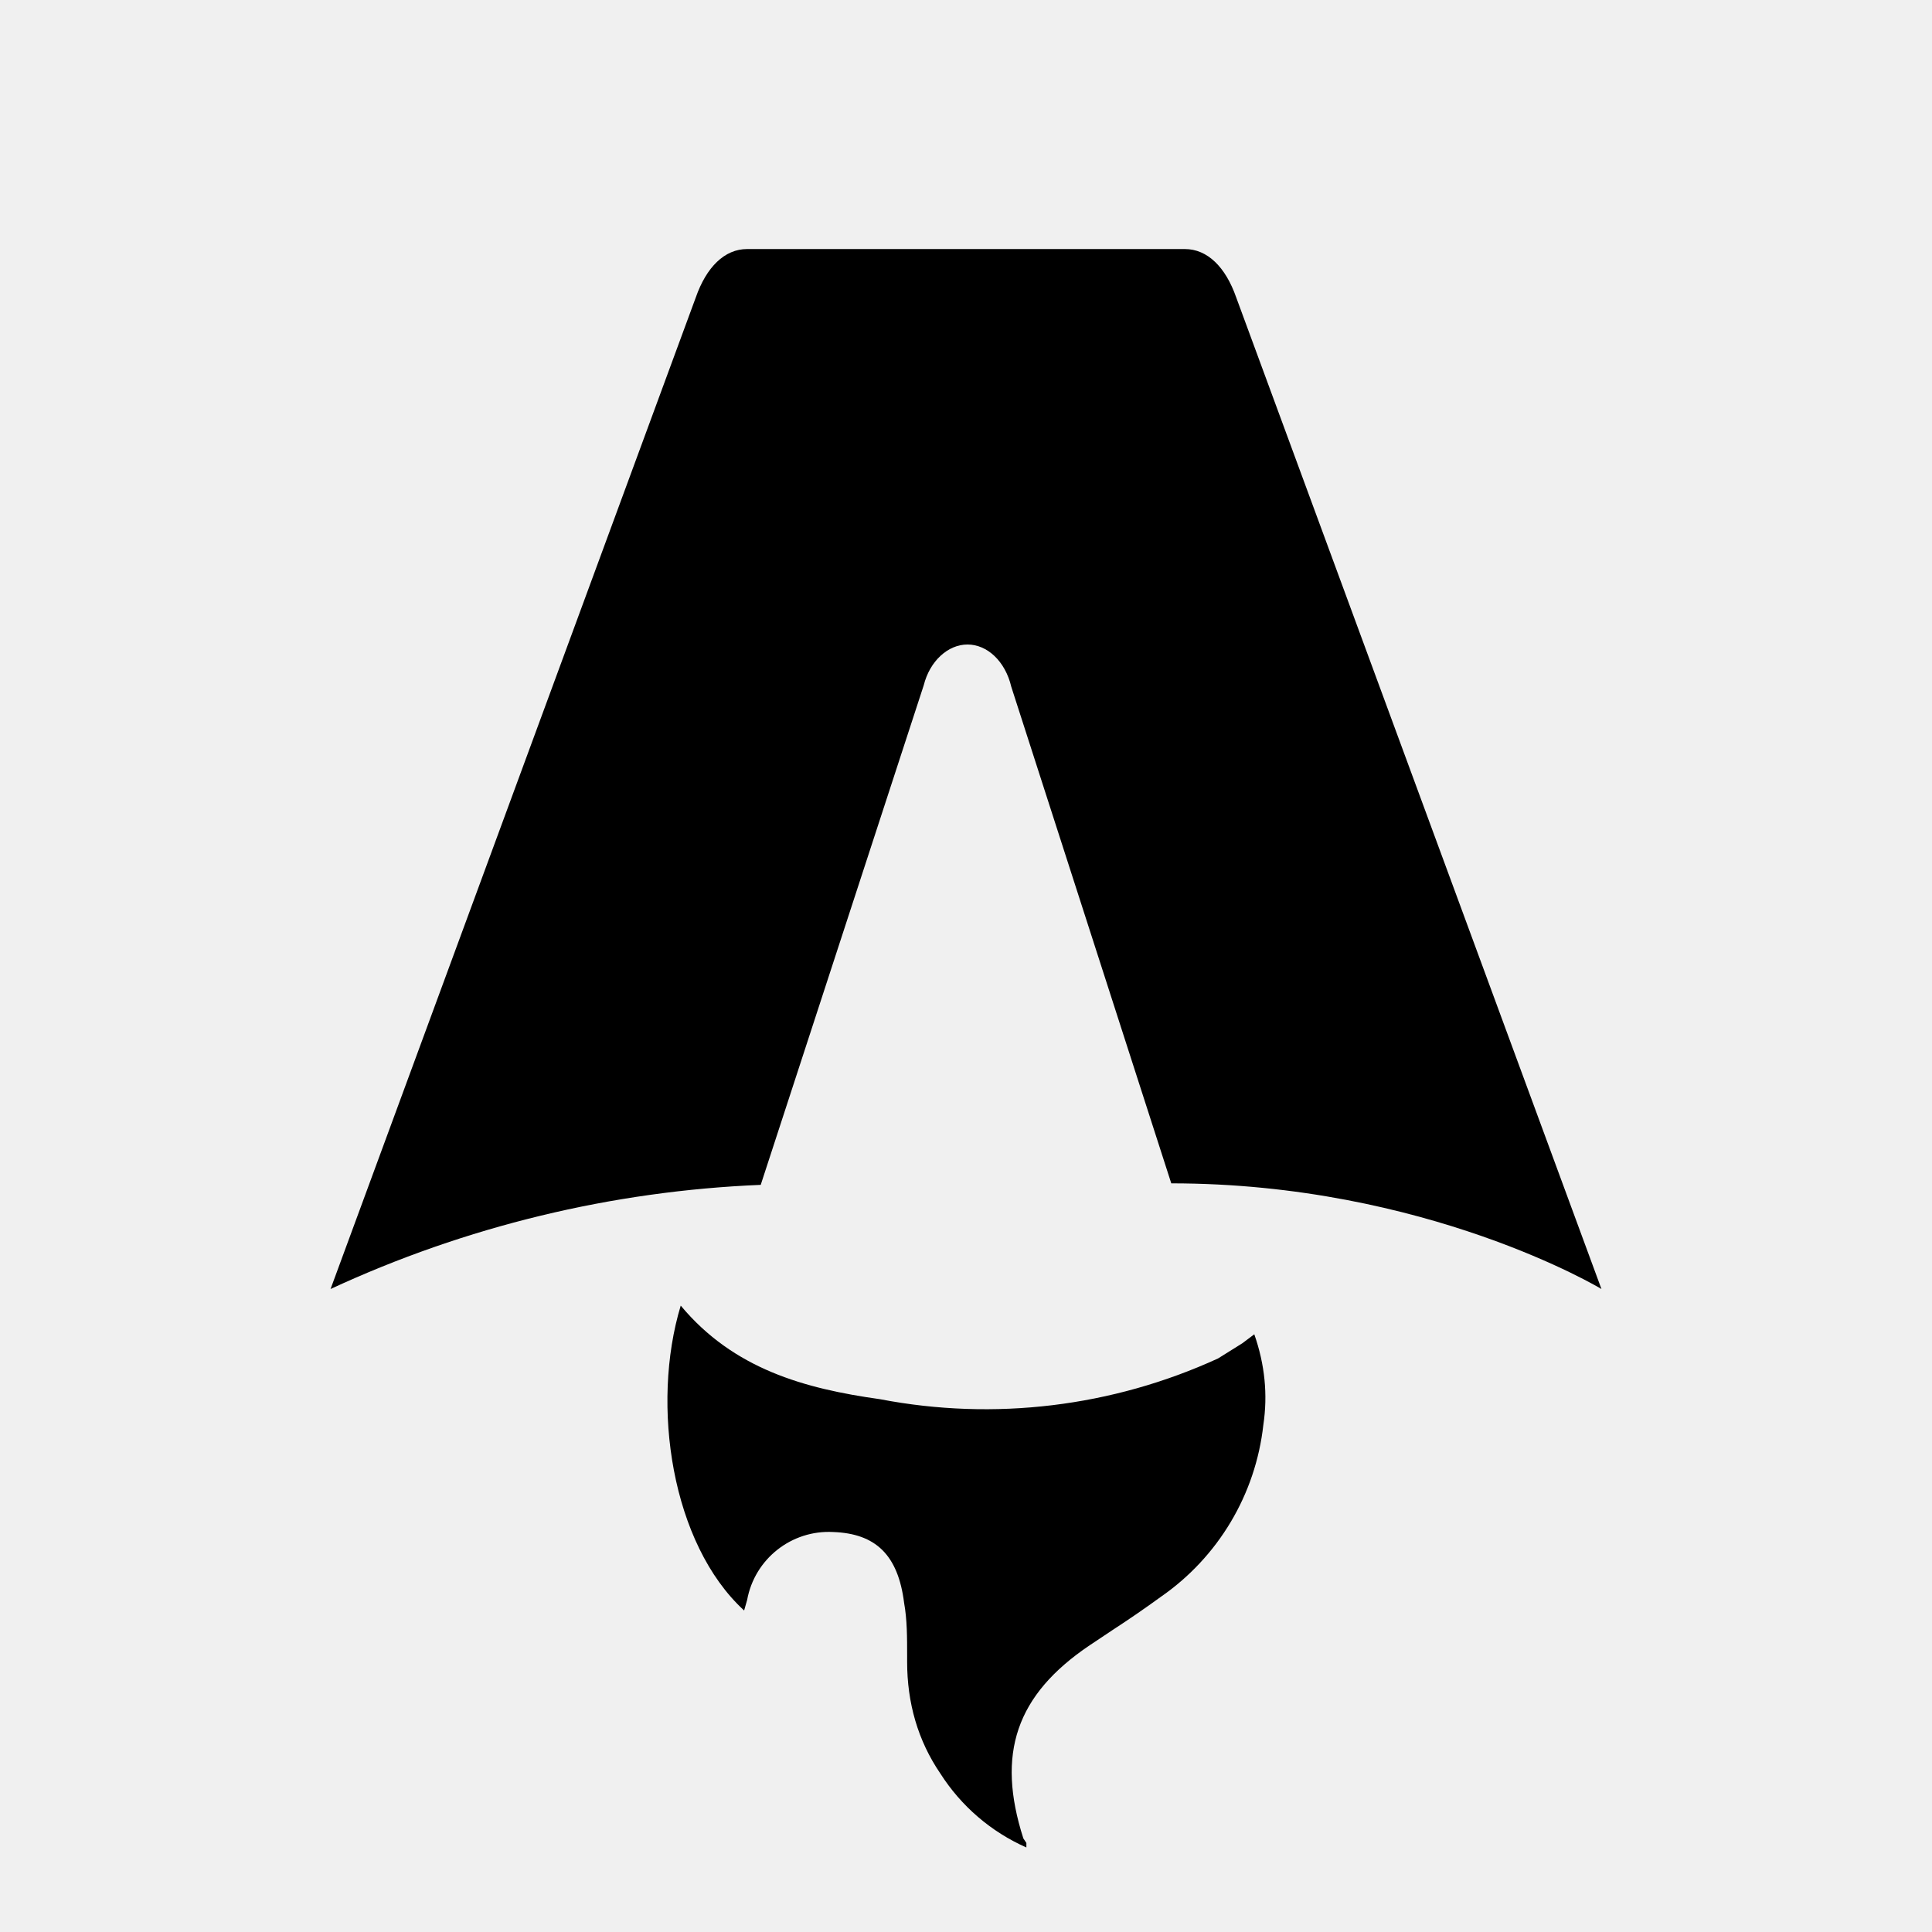
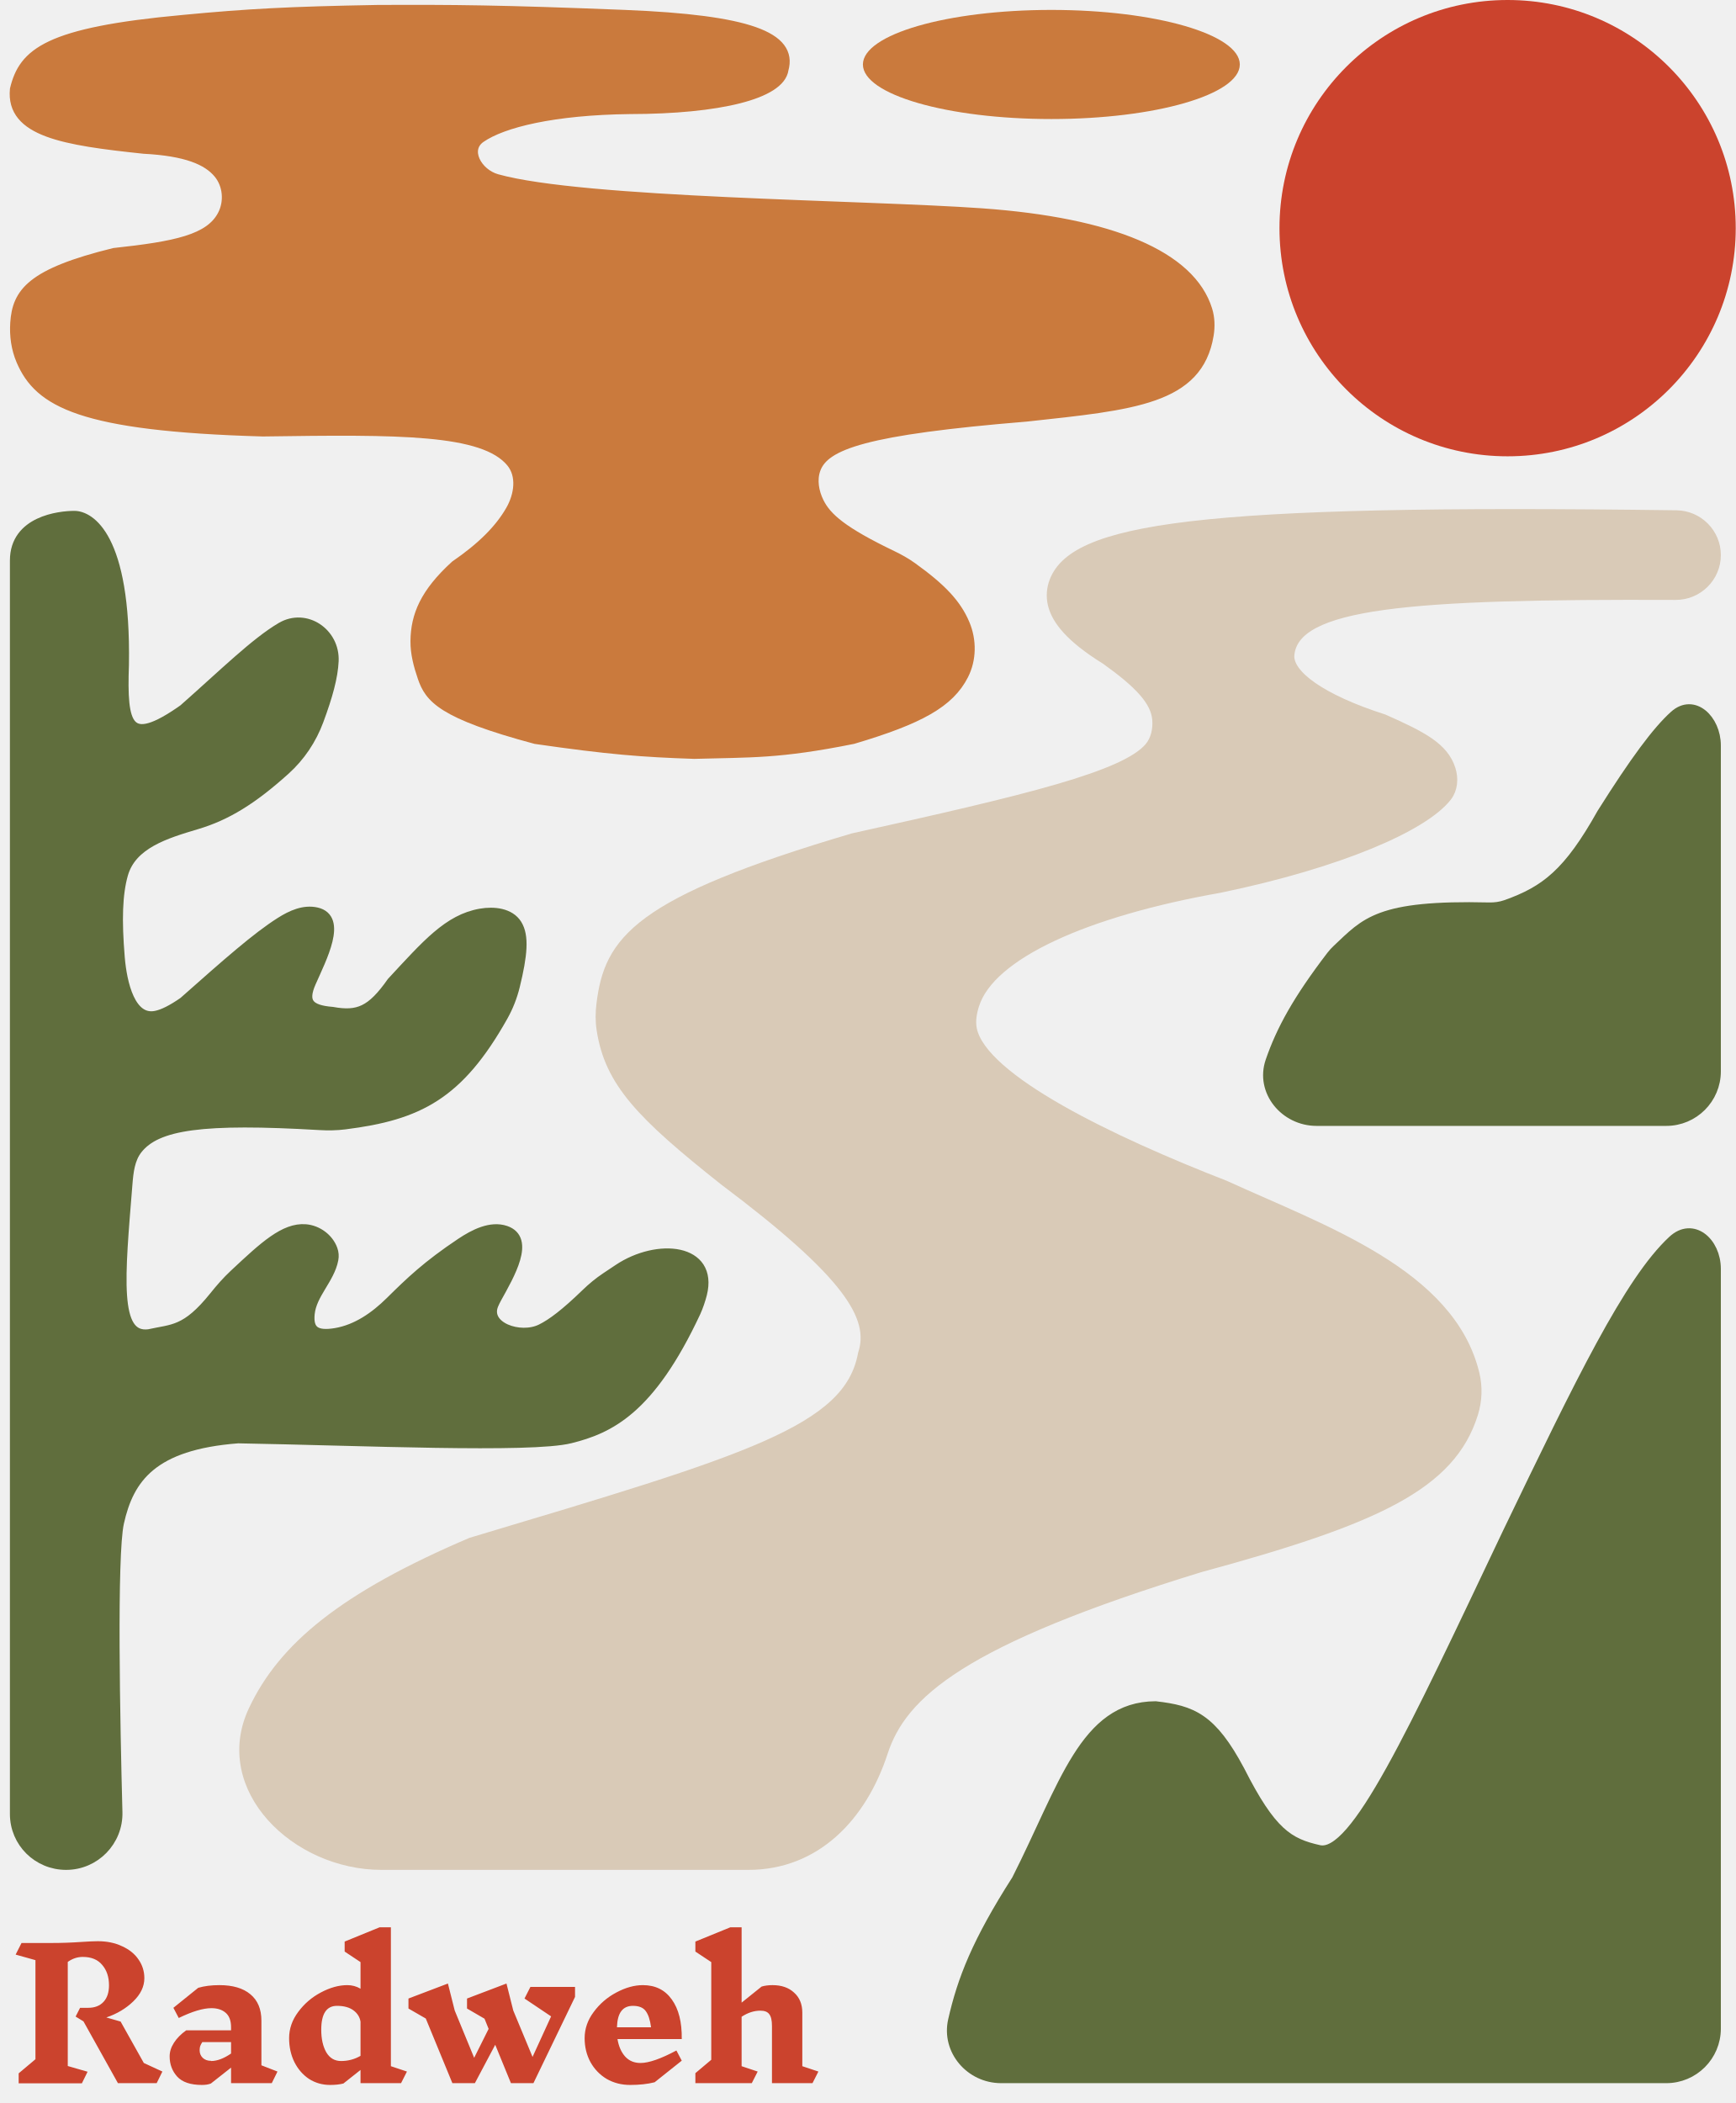
- <svg xmlns="http://www.w3.org/2000/svg" fill="none" viewBox="0 0 128 128">
-   <path d="M50.4 78.5a75.1 75.1 0 0 0-28.5 6.9l24.2-65.7c.7-2 1.9-3.2 3.4-3.2h29c1.5 0 2.7 1.2 3.4 3.2l24.2 65.7s-11.6-7-28.5-7L67 45.5c-.4-1.7-1.6-2.8-2.9-2.8-1.3 0-2.5 1.1-2.9 2.7L50.4 78.5Zm-1.1 28.2Zm-4.2-20.2c-2 6.6-.6 15.8 4.2 20.2a17.5 17.5 0 0 1 .2-.7 5.5 5.5 0 0 1 5.7-4.5c2.8.1 4.3 1.5 4.7 4.7.2 1.1.2 2.3.2 3.5v.4c0 2.7.7 5.2 2.2 7.4a13 13 0 0 0 5.7 4.9v-.3l-.2-.3c-1.8-5.6-.5-9.5 4.4-12.8l1.5-1a73 73 0 0 0 3.2-2.2 16 16 0 0 0 6.8-11.4c.3-2 .1-4-.6-6l-.8.6-1.6 1a37 37 0 0 1-22.4 2.7c-5-.7-9.7-2-13.2-6.2Z" />
-   <style>
-         path { fill: #000; }
-         @media (prefers-color-scheme: dark) {
-             path { fill: #FFF; }
-         }
-     </style>
+ <svg xmlns="http://www.w3.org/2000/svg" width="175" height="212" viewBox="0 0 175 212" fill="none">
+   <path d="M15.796 210H11.89L8.416 203.772L7.624 203.286L8.074 202.404H8.902C9.55 202.404 10.06 202.206 10.432 201.81C10.804 201.414 10.99 200.856 10.99 200.136C10.99 199.296 10.762 198.612 10.306 198.084C9.862 197.544 9.208 197.274 8.344 197.274C7.804 197.274 7.3 197.442 6.832 197.778V208.272L8.83 208.848L8.254 210.018H1.882V209.01L3.574 207.588V197.598L1.576 197.04L2.17 195.87H5.158C6.202 195.87 7.228 195.834 8.236 195.762C8.956 195.714 9.496 195.69 9.856 195.69C10.78 195.69 11.596 195.858 12.304 196.194C13.024 196.518 13.576 196.962 13.96 197.526C14.356 198.09 14.554 198.72 14.554 199.416C14.554 200.256 14.182 201.036 13.438 201.756C12.694 202.476 11.788 203.016 10.72 203.376L12.16 203.79L14.5 207.966L16.372 208.83L15.796 210ZM27.4 210H23.296V208.434L21.262 210.036C21.022 210.132 20.722 210.18 20.362 210.18C19.21 210.18 18.376 209.898 17.86 209.334C17.356 208.77 17.104 208.092 17.104 207.3C17.104 206.832 17.248 206.376 17.536 205.932C17.824 205.476 18.238 205.056 18.778 204.672H23.296V204.366C23.296 203.706 23.116 203.22 22.756 202.908C22.396 202.596 21.916 202.44 21.316 202.44C20.476 202.44 19.378 202.77 18.022 203.43L17.482 202.404L19.984 200.388C20.596 200.208 21.31 200.118 22.126 200.118C23.47 200.118 24.508 200.424 25.24 201.036C25.984 201.648 26.356 202.536 26.356 203.7V208.2L27.976 208.83L27.4 210ZM21.28 207.768C21.892 207.768 22.564 207.516 23.296 207.012V205.86H20.398C20.302 206.004 20.23 206.142 20.182 206.274C20.146 206.394 20.128 206.532 20.128 206.688C20.128 206.988 20.23 207.24 20.434 207.444C20.65 207.648 20.932 207.75 21.28 207.75V207.768ZM40.435 210H36.349V208.668L34.621 210.036C34.237 210.132 33.794 210.18 33.289 210.18C32.498 210.18 31.784 209.976 31.148 209.568C30.523 209.148 30.032 208.578 29.672 207.858C29.323 207.138 29.149 206.34 29.149 205.464C29.149 204.516 29.456 203.634 30.067 202.818C30.68 201.99 31.442 201.336 32.353 200.856C33.278 200.364 34.166 200.118 35.017 200.118C35.498 200.118 35.941 200.238 36.349 200.478V197.796L34.748 196.734V195.726L38.276 194.286H39.41V208.29L41.029 208.83L40.435 210ZM34.388 207.768C35.096 207.768 35.749 207.594 36.349 207.246V203.808C36.278 203.34 36.038 202.956 35.63 202.656C35.221 202.356 34.669 202.206 33.974 202.206C32.917 202.206 32.389 203.01 32.389 204.618C32.389 205.53 32.557 206.286 32.894 206.886C33.242 207.474 33.739 207.768 34.388 207.768ZM57.976 201.306L53.782 210H51.514L49.93 206.13L47.878 210H45.61L42.928 203.484L41.182 202.476V201.468L45.16 199.956L45.844 202.674L47.806 207.444L49.264 204.528L48.85 203.502L47.086 202.476V201.468L51.064 199.956L51.748 202.674L53.692 207.354L55.564 203.268L52.882 201.468L53.476 200.298H57.976V201.306ZM64.812 200.118C66.072 200.118 67.044 200.598 67.728 201.558C68.424 202.518 68.76 203.85 68.736 205.554H62.256C62.376 206.286 62.634 206.874 63.03 207.318C63.426 207.75 63.942 207.966 64.578 207.966C65.418 207.966 66.624 207.546 68.196 206.706L68.736 207.732L66 209.91C65.292 210.09 64.47 210.18 63.534 210.18C62.658 210.18 61.866 209.976 61.158 209.568C60.462 209.148 59.916 208.578 59.52 207.858C59.136 207.138 58.944 206.34 58.944 205.464C58.944 204.516 59.25 203.634 59.862 202.818C60.474 201.99 61.236 201.336 62.148 200.856C63.072 200.364 63.96 200.118 64.812 200.118ZM63.822 202.206C63.294 202.206 62.898 202.386 62.634 202.746C62.37 203.094 62.226 203.634 62.202 204.366H65.64C65.544 203.622 65.364 203.076 65.1 202.728C64.848 202.38 64.416 202.206 63.804 202.206H63.822ZM81.917 210H77.831V204.24C77.831 203.676 77.741 203.28 77.561 203.052C77.393 202.812 77.093 202.692 76.661 202.692C76.025 202.692 75.395 202.896 74.771 203.304V208.29L76.391 208.83L75.797 210H70.109V208.992L71.711 207.642V197.796L70.109 196.734V195.726L73.637 194.286H74.771V201.882L76.787 200.262C77.111 200.166 77.477 200.118 77.885 200.118C78.797 200.118 79.523 200.37 80.063 200.874C80.615 201.366 80.891 202.038 80.891 202.89V208.29L82.511 208.83L81.917 210Z" fill="#CB432D" />
+   <path d="M168 113H132.738C129.538 113 127.046 109.997 128.089 106.972C129.161 103.864 130.798 100.832 134.236 96.343C134.409 96.117 134.606 95.903 134.815 95.708C137.695 93.011 138.919 91.201 150.115 91.475C150.697 91.489 151.284 91.412 151.833 91.217C155.827 89.802 158.135 88.009 161.5 82C164.861 76.667 167.06 73.709 168.806 72.131C170.751 70.374 173 72.529 173 75.15V108C173 110.761 170.761 113 168 113Z" fill="#606E3D" stroke="#606E3D" />
+   <path d="M168 209.5H100.934C97.833 209.5 95.401 206.691 96.087 203.667C97.017 199.564 98.486 195.771 102.5 189.5C107.304 180.017 109.329 172.031 116.5 172C120.194 172.427 122.173 173.185 125 178.5C128.172 184.765 129.913 185.811 133 186.5C136.623 187.283 142.34 174.832 152 154.5C159.328 139.285 164.233 129.136 168.653 125.041C170.656 123.185 173 125.192 173 127.922V204.5C173 207.261 170.761 209.5 168 209.5Z" fill="#606E3D" stroke="#606E3D" />
+   <path d="M99 21.5C87.129 20.652 58.817 20.488 50.094 18.049C48.101 17.492 46.764 15.071 48.465 13.892C50.679 12.356 55.808 11.092 63.5 11C72.511 10.99 78.656 9.485 79 7C79.93 3.71 75.5 2 63 1.5C50.5 1 45.636 0.962 38 1C29.16 1.158 24.939 1.387 18.5 2C4.766 3.251 2.38 5.352 1.5 9C1.076 13.302 6.459 14.152 14.5 15C18.759 15.224 20.913 16.13 22.035 17.492C22.982 18.641 23.126 20.339 22.442 21.661C21.156 24.148 17.684 24.829 11.5 25.5C3.086 27.57 1.739 29.543 1.534 32.545C1.445 33.839 1.629 35.154 2.139 36.347C3.936 40.552 8.137 42.974 26.5 43.5C40.21 43.305 48.742 43.237 51.527 46.592C52.64 47.932 52.352 49.914 51.488 51.427C50.384 53.359 48.587 55.158 45.903 57C42.85 59.784 41.909 62.05 41.884 64.634C41.872 65.876 42.2 67.096 42.602 68.271C43.315 70.358 44.518 71.957 54 74.5C61.432 75.571 64.757 75.826 70 76C75.67 75.837 78.487 76.01 86 74.5C92.751 72.498 95.727 70.829 97.144 68.051C97.954 66.463 97.964 64.55 97.274 62.907C96.429 60.892 94.91 59.29 91.959 57.172C91.327 56.718 90.64 56.336 89.938 55.999C85.004 53.629 83.358 52.22 82.575 50.639C82.062 49.604 81.838 48.37 82.237 47.285C83.15 44.801 87.252 43.34 103.5 42C114.263 40.832 120.799 40.282 121.866 33.767C122.003 32.931 121.981 32.067 121.733 31.258C120.053 25.783 112.041 22.431 99 21.5Z" fill="#CA7A3D" stroke="#CA7A3D" />
+   <path d="M75.447 188H38.471C29.817 188 21.865 180.252 25.547 172.42C28.528 166.078 34.576 161.017 47.5 155.5C75.434 147.139 85.571 144.21 87 136.5C88.238 132.742 85.484 128.377 73 119C64.644 112.373 61.459 109.094 60.648 103.778C60.518 102.932 60.529 102.07 60.634 101.221C61.419 94.864 64.144 90.956 86 84.5C103.689 80.592 113.438 78.232 115.889 75.336C116.53 74.578 116.754 73.515 116.671 72.525C116.511 70.625 114.813 68.873 111.5 66.5C107.772 64.198 106.596 62.453 106.199 61.13C105.979 60.396 105.983 59.602 106.21 58.871C107.964 53.23 120.539 51.285 169.025 51.942C171.219 51.971 173 53.761 173 55.955C173 58.184 171.172 59.986 168.942 59.977C141.909 59.87 130.528 60.766 130 66C129.817 68.009 133.166 70.474 139.5 72.5C143.416 74.236 145.567 75.355 146.259 77.569C146.548 78.492 146.475 79.533 145.883 80.298C143.576 83.28 135.129 86.984 123 89.5C109.536 91.876 99.86 96.181 98.233 101.28C97.981 102.07 97.828 102.921 97.987 103.735C98.978 108.801 112.15 115.086 123.5 119.5C133.467 124.056 146.231 128.411 148.664 138.502C148.98 139.809 148.93 141.187 148.532 142.472C146.289 149.713 138.779 153.172 121 158C96.928 165.379 90.948 170.731 89.016 176.641C86.901 183.113 82.256 188 75.447 188Z" fill="#D9CAB7" stroke="#D9CAB7" />
+   <circle cx="152" cy="23" r="23" fill="#CB432D" />
+   <ellipse cx="106" cy="6.5" rx="19" ry="5.5" fill="#CA7A3D" />
+   <path d="M12 153.5C11.266 156.803 11.61 173.844 11.844 182.676C11.922 185.594 9.581 188 6.663 188C3.811 188 1.5 185.723 1.5 182.872V56.5C1.5 52.5 6 52 7.5 52C9 52 12.71 54.015 12.5 67C12.28 73.181 12.807 75.524 18.5 71.5C22.542 67.933 25.739 64.77 28.352 63.235C30.817 61.786 33.774 63.785 33.643 66.641C33.569 68.248 33.046 70.157 32.122 72.645C31.418 74.542 30.276 76.254 28.775 77.609C25.421 80.636 22.817 82.211 19.86 83.095L19.797 83.114C16.733 84.03 13.277 85.063 12.408 88.136C11.848 90.118 11.761 92.727 12.079 96.527C12.297 99.133 13.155 102.917 15.718 102.397C16.443 102.25 17.331 101.81 18.5 101L18.503 100.997C22.962 97.05 25.852 94.493 28.273 92.957C29.379 92.255 30.644 91.683 31.922 91.976C34.548 92.578 32.442 96.573 31.357 99.039C30.479 101.033 31.142 101.813 33.5 102C36.108 102.47 37.44 101.931 39.5 99C42.996 95.238 45.195 92.663 48.451 92.096C49.795 91.862 51.406 92.032 52.126 93.191C52.851 94.357 52.682 96.271 51.913 99.406C51.652 100.468 51.25 101.497 50.714 102.451C46.251 110.393 42.185 112.421 34.767 113.354C33.927 113.46 33.073 113.472 32.227 113.422C20.435 112.73 15.8 113.374 13.855 115.859C13.094 116.831 12.953 118.123 12.854 119.354C12.102 128.689 11.435 134.939 15 134.5C17.416 133.96 18.747 134.233 21.602 130.677C22.218 129.91 22.866 129.164 23.585 128.493L23.751 128.337C26.602 125.674 28.677 123.737 30.814 123.914C32.006 124.013 33.13 124.832 33.534 125.958C33.653 126.291 33.68 126.622 33.613 126.97C33.236 128.937 31.433 130.44 31.229 132.432C31.05 134.169 31.868 134.711 33.845 134.376C35.972 134.016 37.81 132.729 39.345 131.212C41.371 129.21 43.07 127.572 46.477 125.299C47.794 124.42 49.478 123.552 50.976 124.063C53.489 124.92 51.378 128.511 50.093 130.833C49.951 131.089 49.837 131.324 49.748 131.54C48.85 133.742 52.409 135.024 54.546 133.981C55.644 133.445 57.019 132.406 59.068 130.421C59.693 129.815 60.365 129.257 61.09 128.773L62.352 127.932C66.312 125.292 71.938 125.847 70.776 130.461C70.639 131.005 70.384 131.761 70.147 132.27C65.522 142.173 61.401 144.025 57.5 145C53.5 146 36.318 145.215 24 145C15.379 145.657 13 149 12 153.5Z" fill="#606E3D" stroke="#606E3D" />
</svg>
